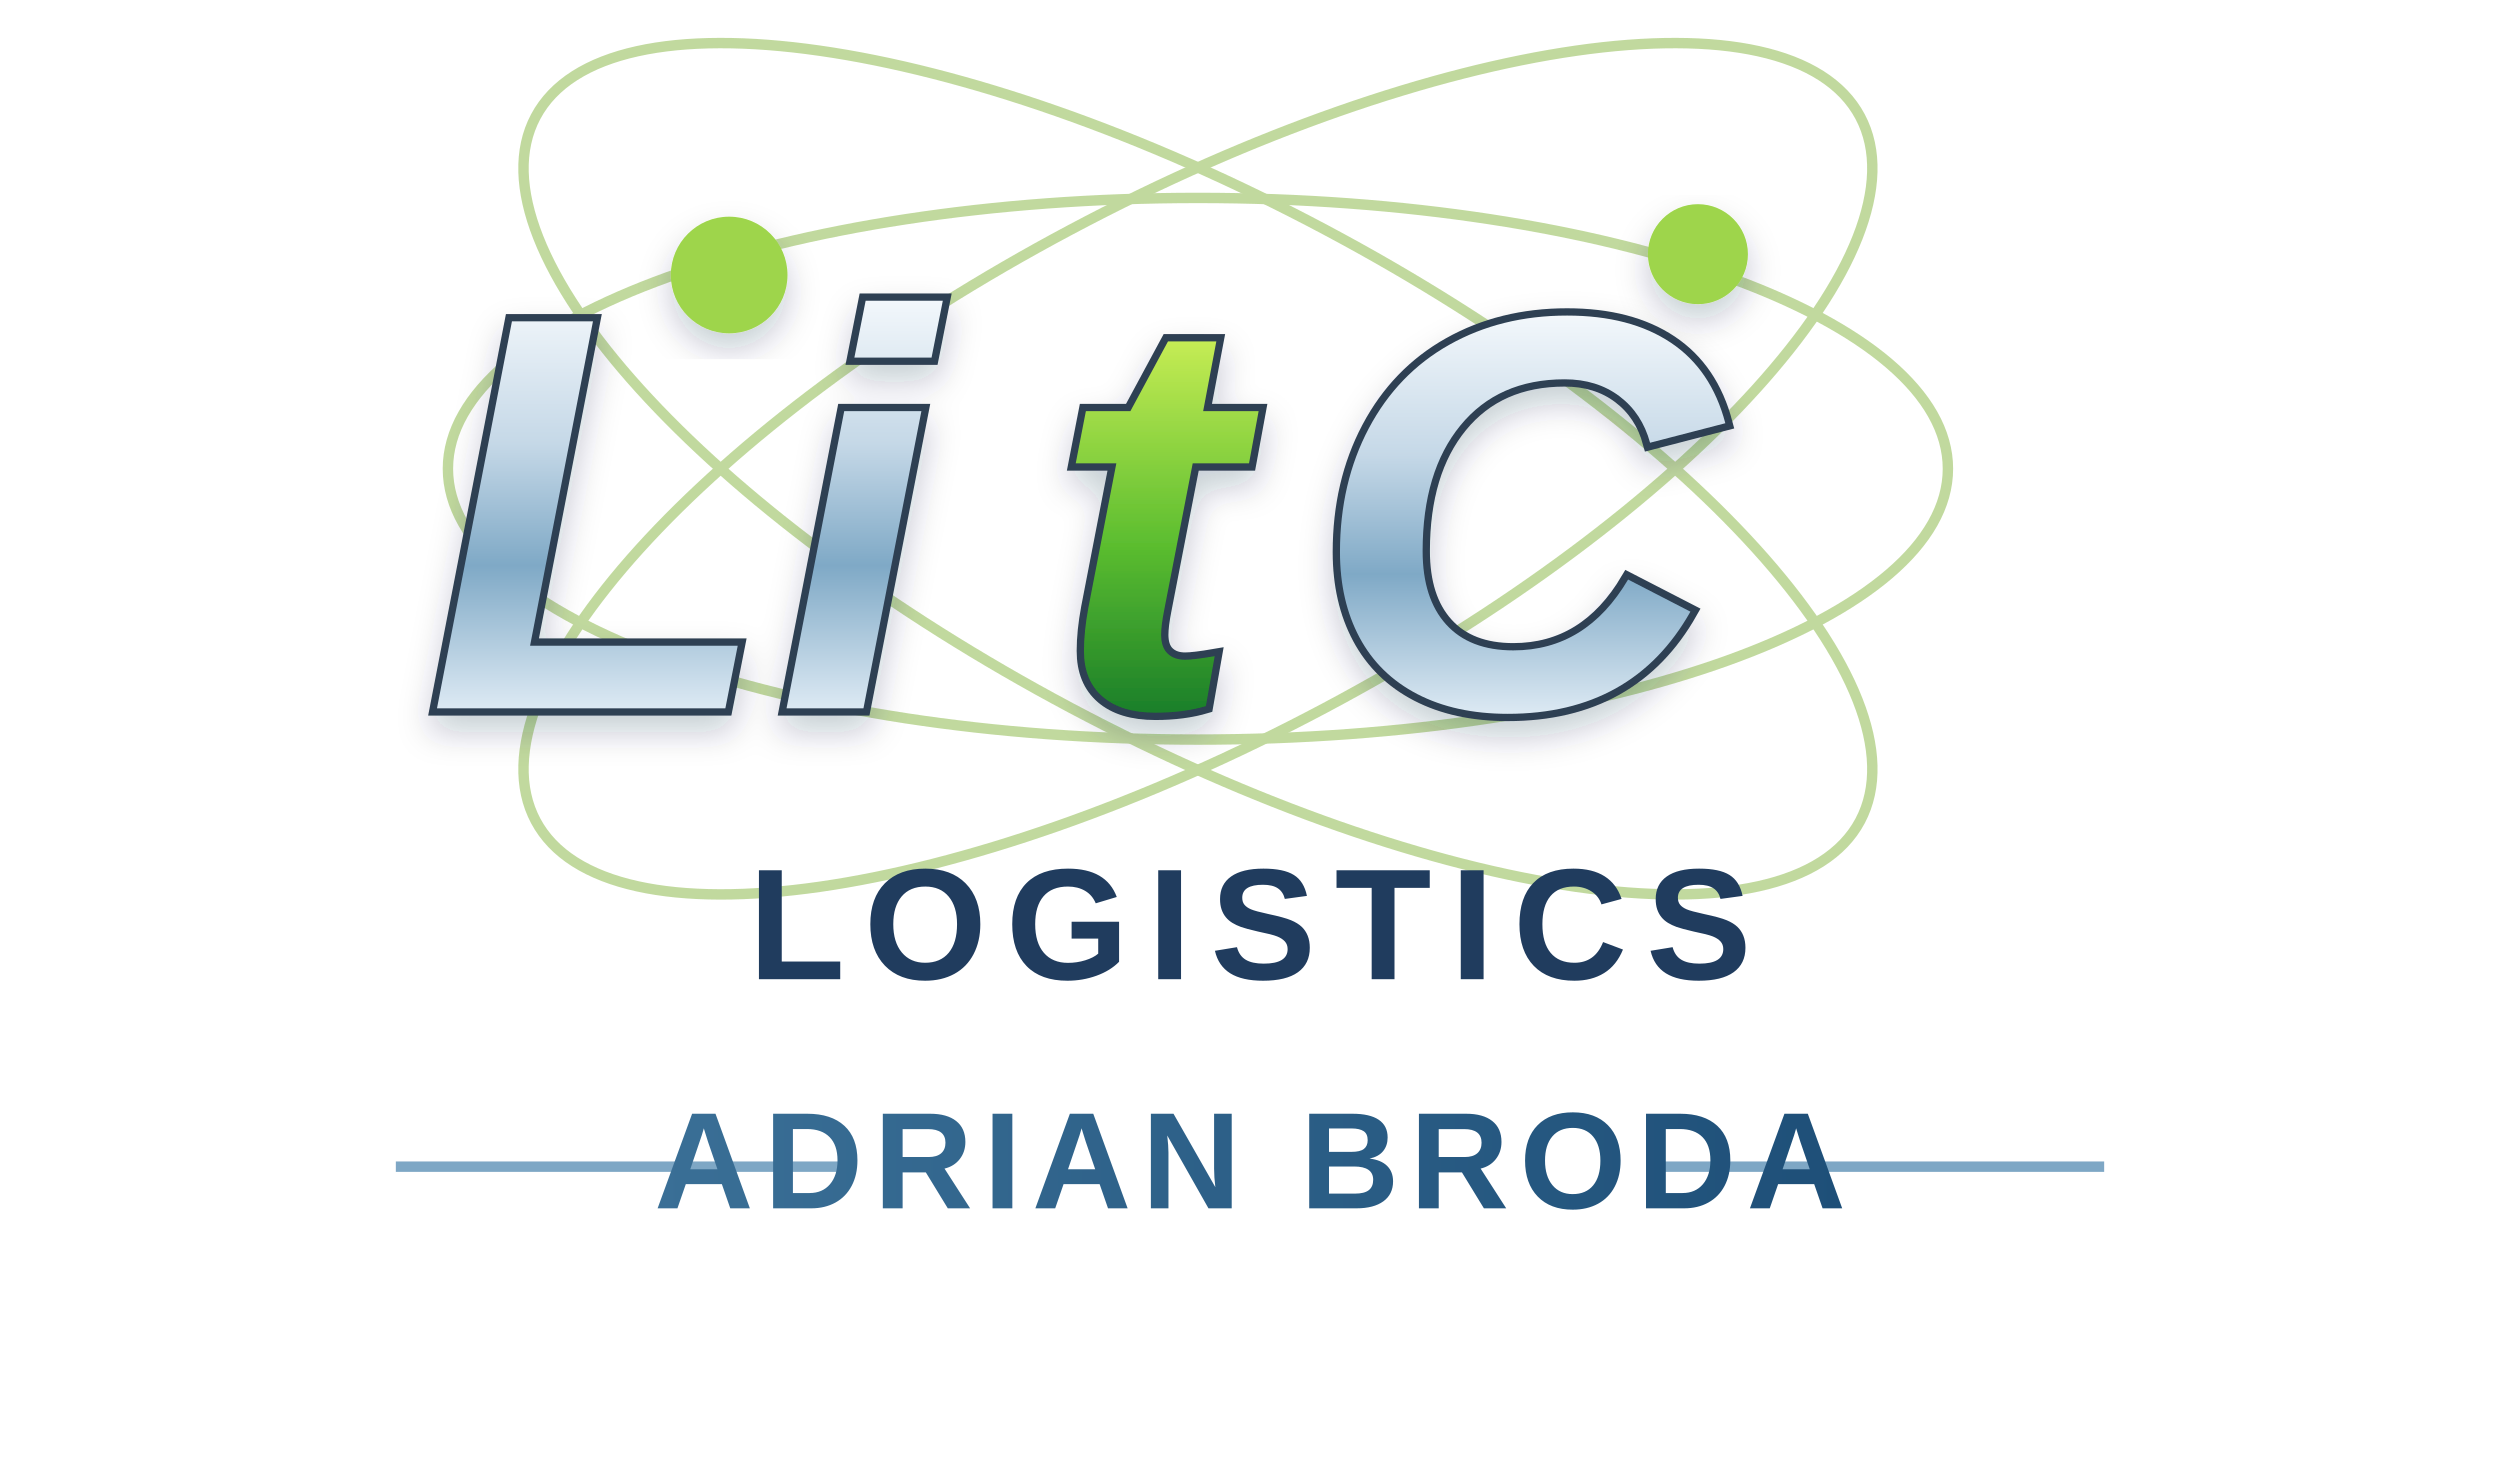
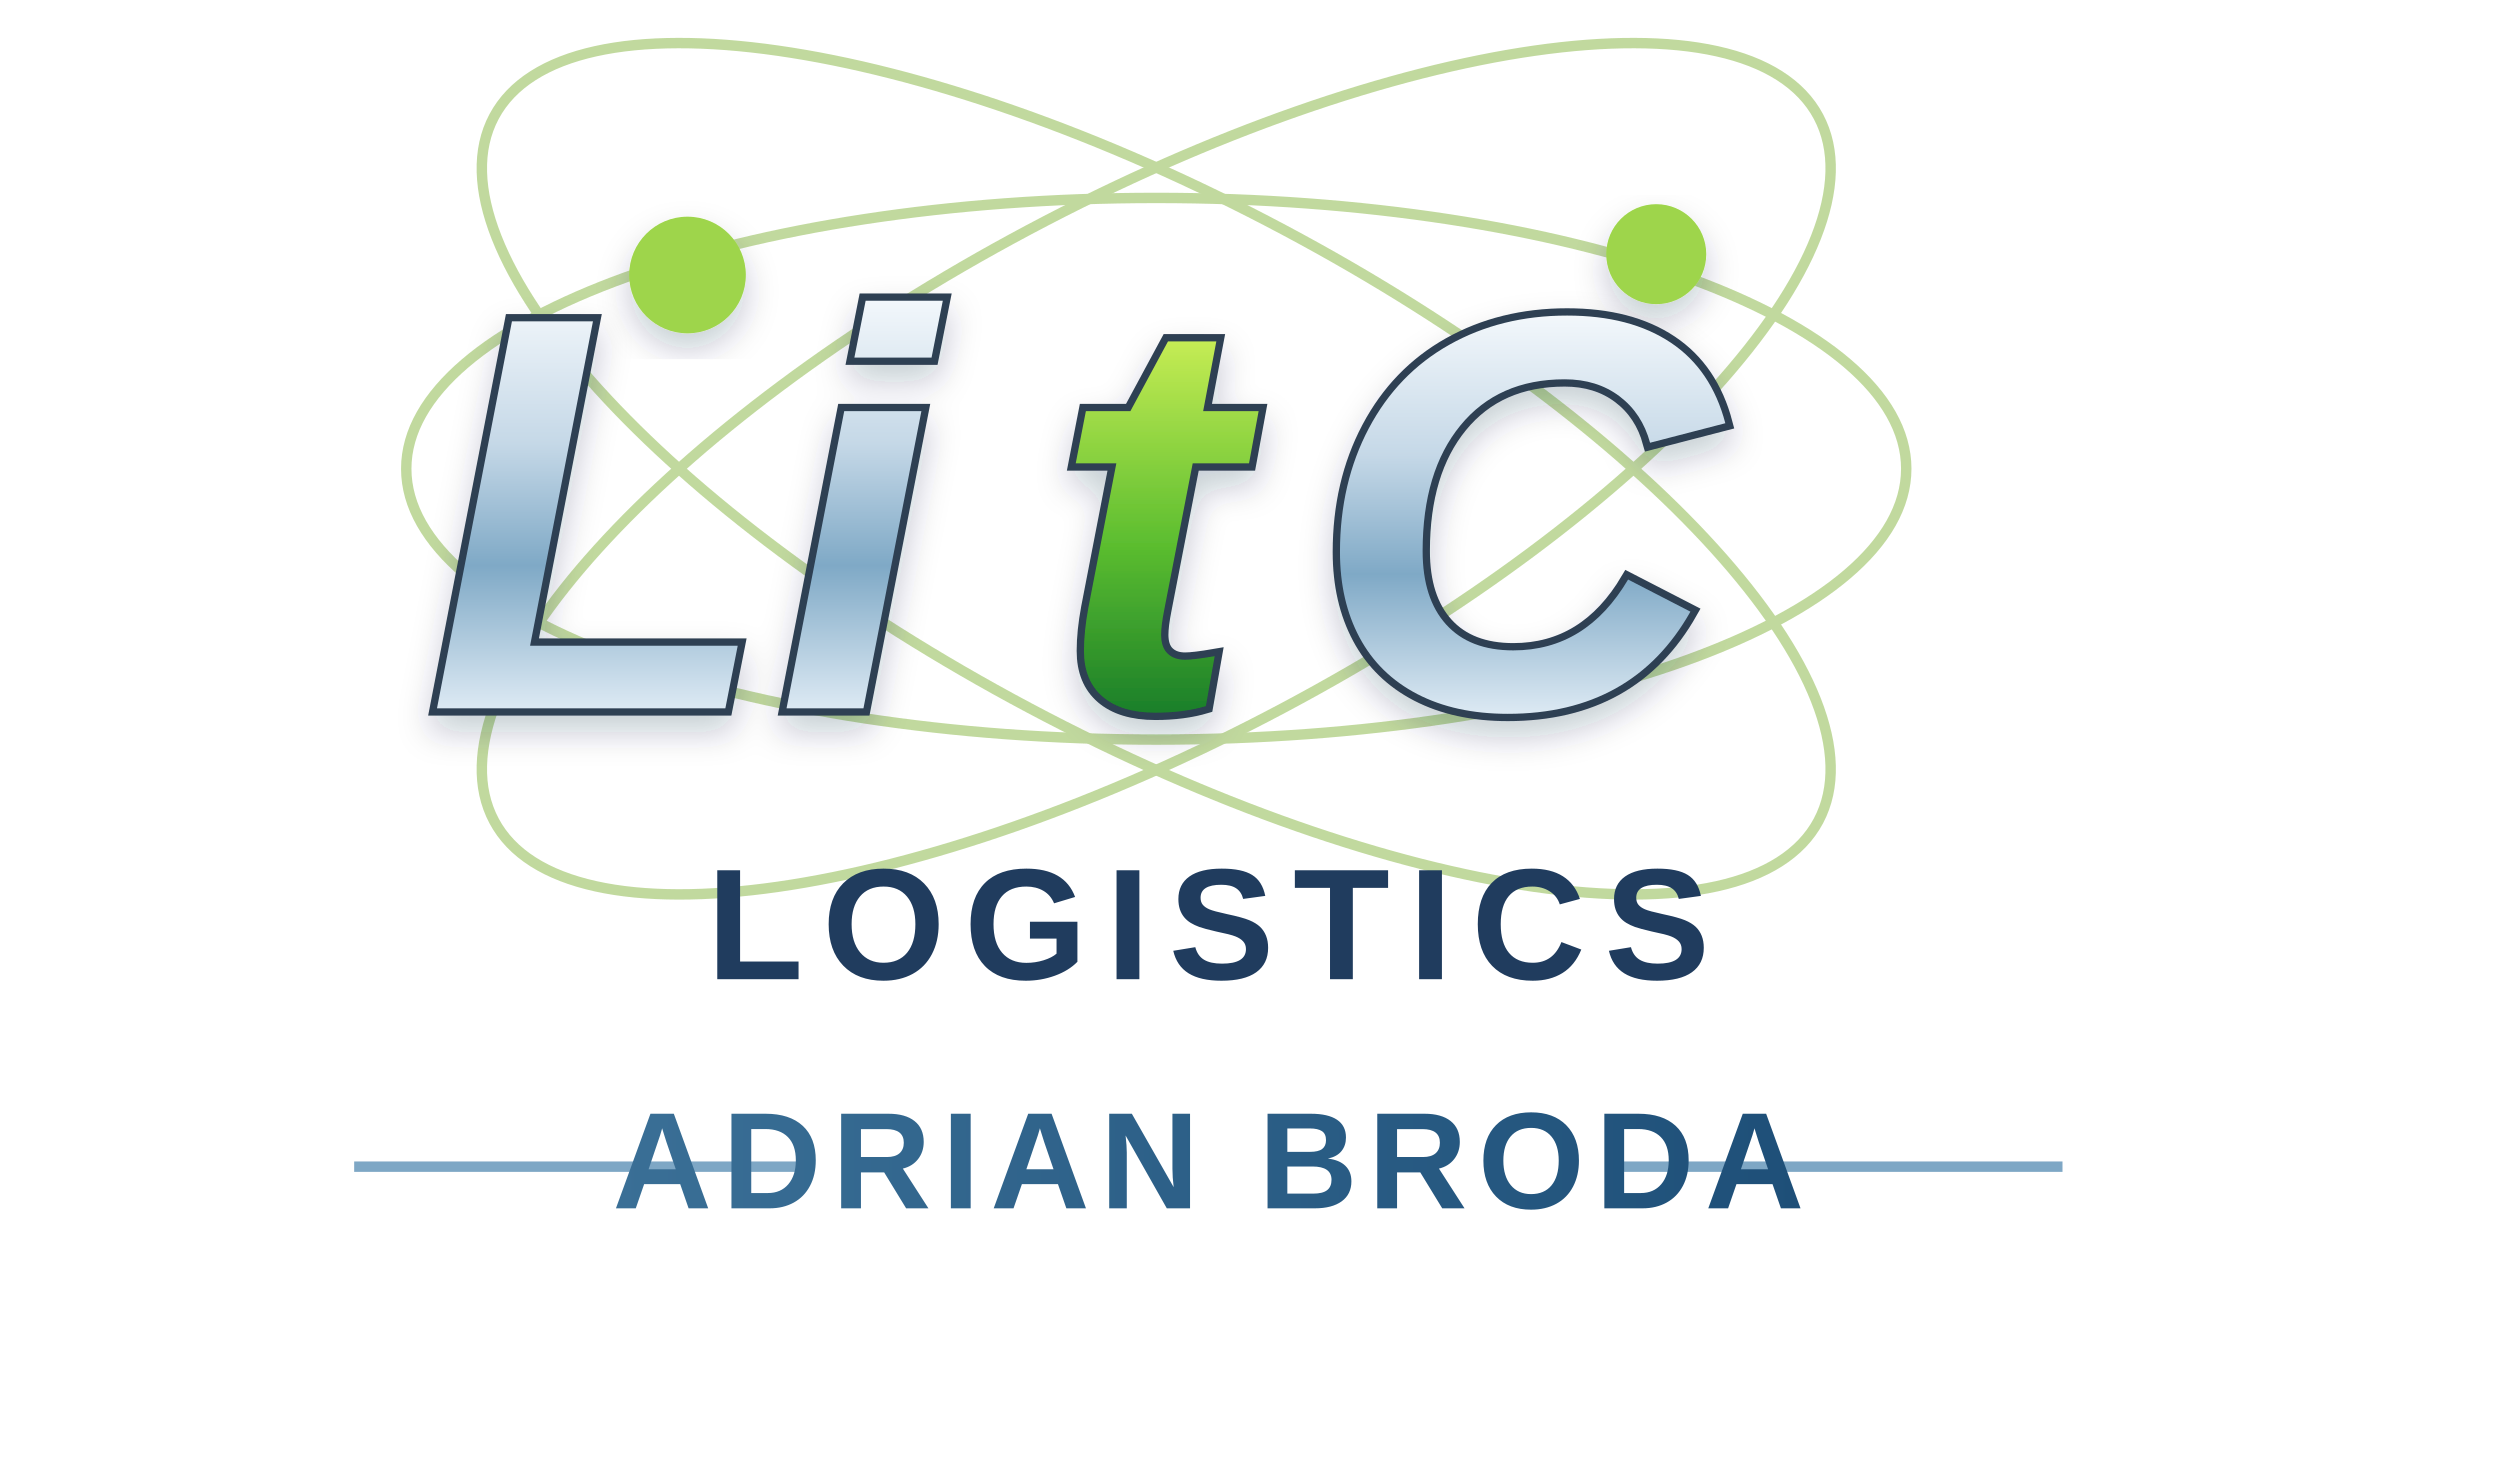
<svg xmlns="http://www.w3.org/2000/svg" viewBox="0 0 1200 700" role="img" aria-labelledby="title desc">
  <defs>
    <linearGradient id="blueMetal" x1="0" y1="0" x2="0" y2="1">
      <stop offset="0%" stop-color="#f2f7fb" />
      <stop offset="35%" stop-color="#c5d8e7" />
      <stop offset="65%" stop-color="#7fa9c6" />
      <stop offset="100%" stop-color="#dce9f3" />
    </linearGradient>
    <linearGradient id="greenCore" x1="0" y1="0" x2="0" y2="1">
      <stop offset="0%" stop-color="#c5ec54" />
      <stop offset="55%" stop-color="#5bbd2f" />
      <stop offset="100%" stop-color="#1b7f2a" />
    </linearGradient>
    <linearGradient id="nameGrad" x1="0" y1="0" x2="1" y2="0">
      <stop offset="0%" stop-color="#3a6f96" />
      <stop offset="100%" stop-color="#1e4f78" />
    </linearGradient>
    <filter id="softShadow" x="-20%" y="-20%" width="140%" height="140%">
      <feDropShadow dx="0" dy="8" stdDeviation="8" flood-color="#0e2841" flood-opacity="0.22" />
    </filter>
    <style>
      .main-text {
        font-family: "Arial Black", "Segoe UI", Arial, sans-serif;
        font-weight: 900;
        font-style: italic;
        letter-spacing: 3px;
      }
      .stroke {
        stroke: #2d3f52;
        stroke-width: 7;
        paint-order: stroke fill;
      }
    </style>
  </defs>
  <g opacity="0.55" stroke="#8eba4e" stroke-width="5" fill="none">
-     <ellipse cx="575" cy="225" rx="360" ry="130" />
-     <ellipse cx="575" cy="225" rx="360" ry="130" transform="rotate(28 575 225)" />
-     <ellipse cx="575" cy="225" rx="360" ry="130" transform="rotate(-28 575 225)" />
+     <ellipse cx="555" cy="225" rx="360" ry="130" />
+     <ellipse cx="555" cy="225" rx="360" ry="130" transform="rotate(28 555 225)" />
+     <ellipse cx="555" cy="225" rx="360" ry="130" transform="rotate(-28 555 225)" />
  </g>
  <g fill="#9ed54b" filter="url(#softShadow)">
-     <circle cx="350" cy="132" r="28" />
-     <circle cx="815" cy="122" r="24" />
+     <circle cx="330" cy="132" r="28" />
+     <circle cx="795" cy="122" r="24" />
  </g>
  <g filter="url(#softShadow)">
    <text x="205" y="340" class="main-text stroke" font-size="270" fill="url(#blueMetal)">Li</text>
    <text x="505" y="340" class="main-text stroke" font-size="270" fill="url(#greenCore)">t</text>
    <text x="630" y="340" class="main-text stroke" font-size="270" fill="url(#blueMetal)">C</text>
  </g>
-   <text x="600" y="470" text-anchor="middle" font-family="Segoe UI, Arial, sans-serif" font-size="76" font-weight="800" letter-spacing="9" fill="#203c5e">
+   <text x="580" y="470" text-anchor="middle" font-family="Segoe UI, Arial, sans-serif" font-size="76" font-weight="800" letter-spacing="9" fill="#203c5e">
    LOGISTICS
  </text>
  <g stroke="#5e91b6" stroke-width="5" opacity="0.8">
-     <line x1="190" y1="560" x2="405" y2="560" />
-     <line x1="795" y1="560" x2="1010" y2="560" />
+     <line x1="170" y1="560" x2="385" y2="560" />
+     <line x1="775" y1="560" x2="990" y2="560" />
  </g>
-   <text x="600" y="580" text-anchor="middle" font-family="Segoe UI, Arial, sans-serif" font-size="66" font-weight="700" letter-spacing="5" fill="url(#nameGrad)">
+   <text x="580" y="580" text-anchor="middle" font-family="Segoe UI, Arial, sans-serif" font-size="66" font-weight="700" letter-spacing="5" fill="url(#nameGrad)">
    ADRIAN BRODA
  </text>
</svg>
